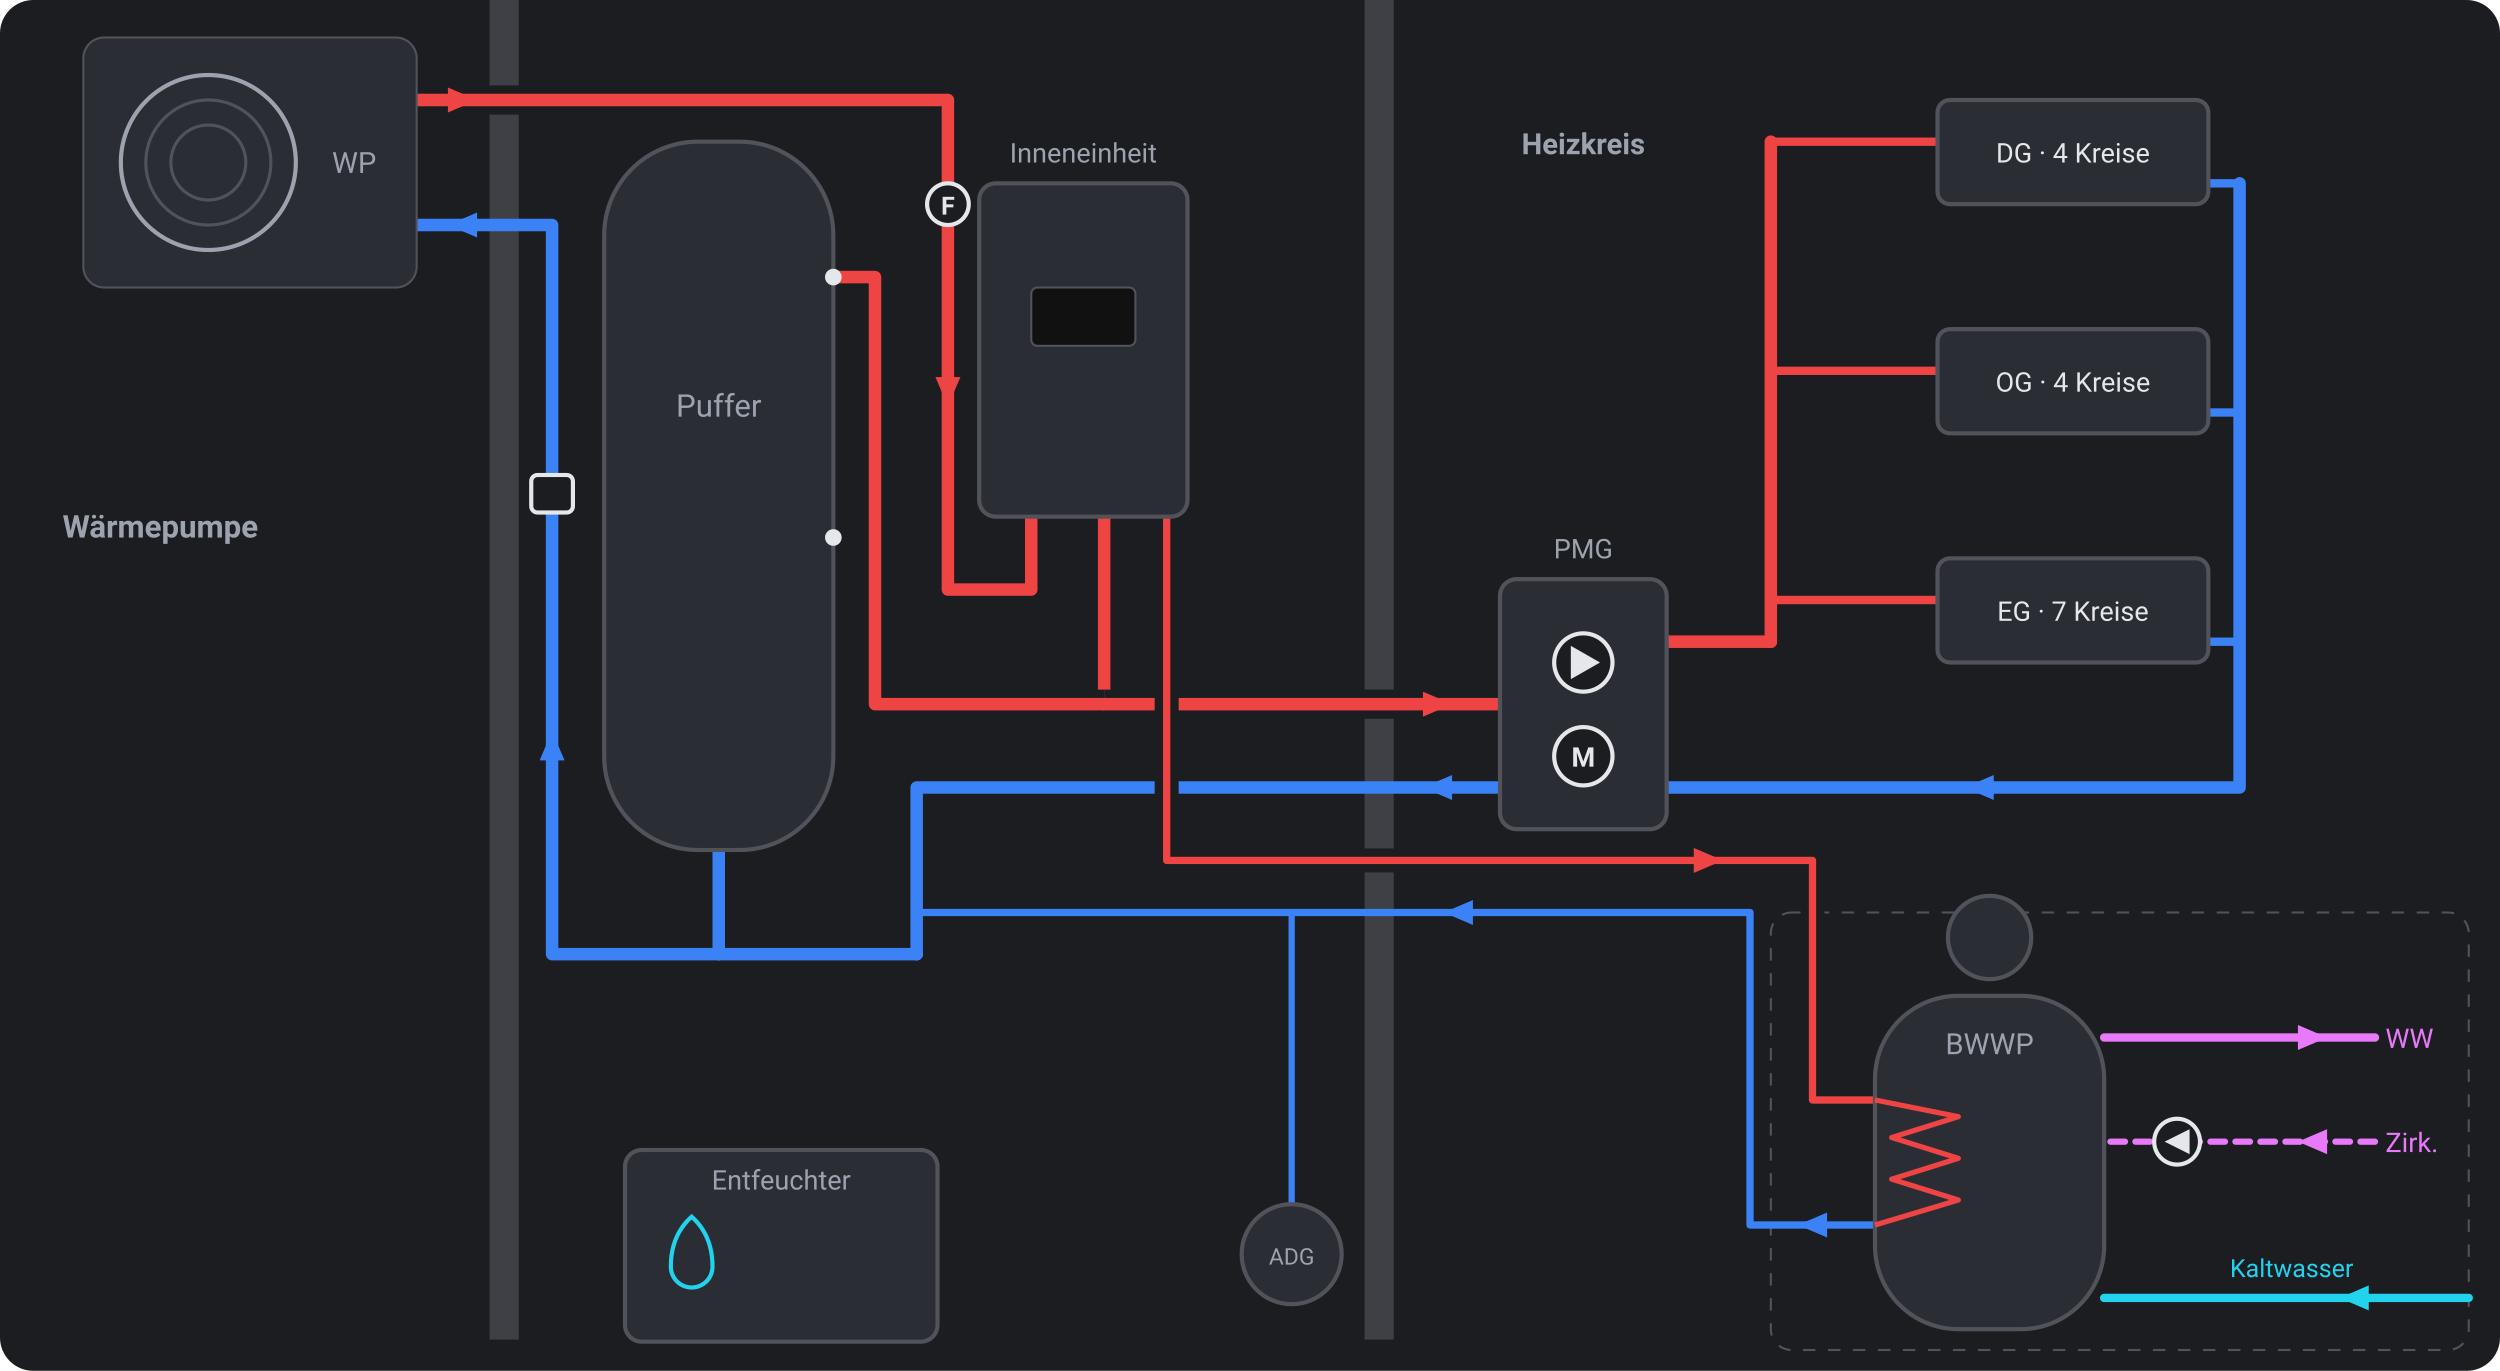
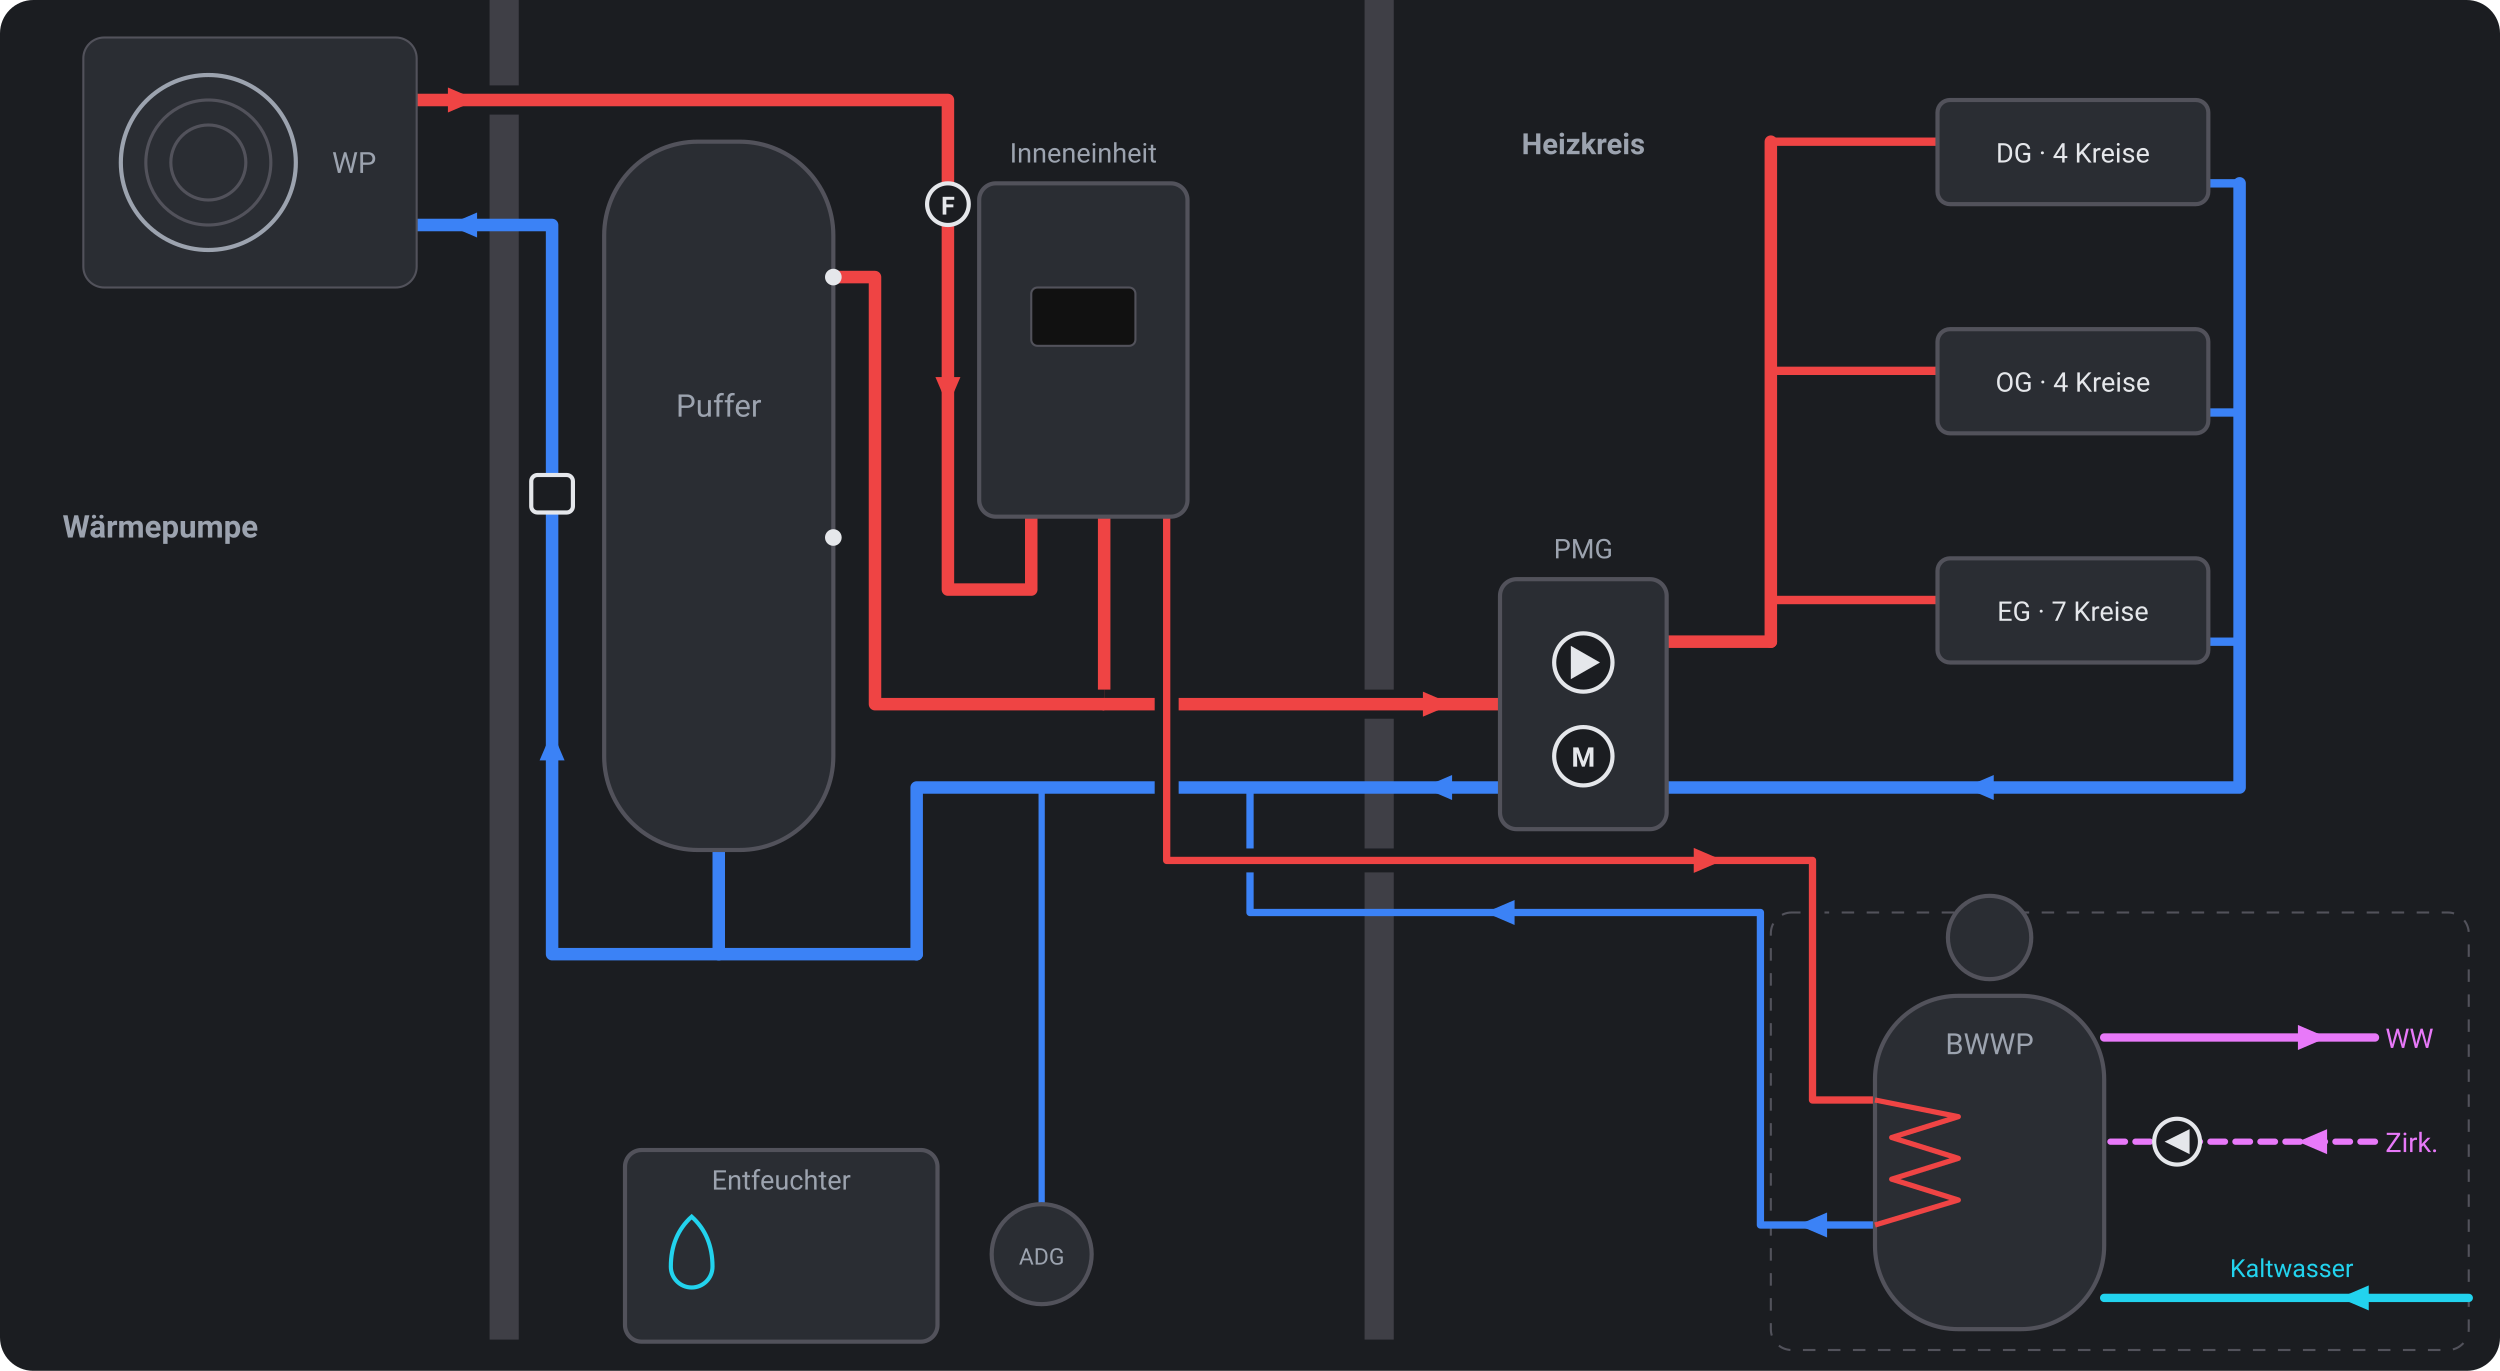
<svg xmlns="http://www.w3.org/2000/svg" viewBox="0 62 1200 658" width="1200" height="658">
  <rect y="62" width="1200" height="658" rx="16" fill="#1b1d21" />
  <rect x="235" y="62" width="14" height="643" fill="#3f3f46" />
  <rect x="655" y="62" width="14" height="643" fill="#3f3f46" />
  <rect x="850" y="500" width="335" height="210" rx="10" fill="none" stroke="#52525b" stroke-dasharray="6 6" />
  <path d="M440,520 H265 V170 H200" fill="none" stroke="#3b82f6" stroke-width="6" stroke-linejoin="round" stroke-linecap="round" />
  <path d="M345,470 V520" fill="none" stroke="#3b82f6" stroke-width="6" stroke-linejoin="round" stroke-linecap="round" />
  <path d="M720,440 H440 V520" fill="none" stroke="#3b82f6" stroke-width="6" stroke-linejoin="round" stroke-linecap="round" />
-   <path d="M900,650 H840 V500 H440" fill="none" stroke="#3b82f6" stroke-width="3.5" stroke-linejoin="round" stroke-linecap="round" />
+   <path d="M900,650 H845 V500 H600 V440" fill="none" stroke="#3b82f6" stroke-width="3.5" stroke-linejoin="round" stroke-linecap="round" />
  <path d="M1075,150 V440 H800" fill="none" stroke="#3b82f6" stroke-width="6" stroke-linejoin="round" stroke-linecap="round" />
  <path d="M1060,150 H1075" fill="none" stroke="#3b82f6" stroke-width="4" stroke-linejoin="round" stroke-linecap="round" />
  <path d="M1060,260 H1075" fill="none" stroke="#3b82f6" stroke-width="4" stroke-linejoin="round" stroke-linecap="round" />
  <path d="M1060,370 H1075" fill="none" stroke="#3b82f6" stroke-width="4" stroke-linejoin="round" stroke-linecap="round" />
-   <path d="M620,500 V640" fill="none" stroke="#3b82f6" stroke-width="3" stroke-linejoin="round" stroke-linecap="round" />
+   <path d="M500,440 V640" fill="none" stroke="#3b82f6" stroke-width="3" stroke-linejoin="round" stroke-linecap="round" />
  <path d="M200,110 H455 V345 H495 V310" fill="none" stroke="#1b1d21" stroke-width="14" stroke-linejoin="round" />
  <path d="M200,110 H455 V345 H495 V310" fill="none" stroke="#ef4444" stroke-width="6" stroke-linejoin="round" stroke-linecap="round" />
  <path d="M530,310 V400" fill="none" stroke="#1b1d21" stroke-width="14" stroke-linejoin="round" />
  <path d="M530,310 V400" fill="none" stroke="#ef4444" stroke-width="6" stroke-linejoin="round" stroke-linecap="round" />
  <path d="M530,400 H420 V195 H400" fill="none" stroke="#1b1d21" stroke-width="14" stroke-linejoin="round" />
  <path d="M530,400 H420 V195 H400" fill="none" stroke="#ef4444" stroke-width="6" stroke-linejoin="round" stroke-linecap="round" />
  <path d="M530,400 H720" fill="none" stroke="#1b1d21" stroke-width="14" stroke-linejoin="round" />
  <path d="M530,400 H720" fill="none" stroke="#ef4444" stroke-width="6" stroke-linejoin="round" stroke-linecap="round" />
  <path d="M560,310 V475 H870 V590 H900" fill="none" stroke="#1b1d21" stroke-width="11.5" stroke-linejoin="round" />
  <path d="M560,310 V475 H870 V590 H900" fill="none" stroke="#ef4444" stroke-width="3.5" stroke-linejoin="round" stroke-linecap="round" />
  <path d="M800,370 H850" fill="none" stroke="#ef4444" stroke-width="6" stroke-linejoin="round" stroke-linecap="round" />
  <path d="M850,130 V370" fill="none" stroke="#ef4444" stroke-width="6" stroke-linejoin="round" stroke-linecap="round" />
  <path d="M850,130 H930" fill="none" stroke="#ef4444" stroke-width="4" stroke-linejoin="round" stroke-linecap="round" />
  <path d="M850,240 H930" fill="none" stroke="#ef4444" stroke-width="4" stroke-linejoin="round" stroke-linecap="round" />
  <path d="M850,350 H930" fill="none" stroke="#ef4444" stroke-width="4" stroke-linejoin="round" stroke-linecap="round" />
  <polygon points="215,104 229,110 215,116" fill="#ef4444" />
  <polygon points="229,164 215,170 229,176" fill="#3b82f6" />
  <polygon points="259,427 265,413 271,427" fill="#3b82f6" />
  <polygon points="683,394 697,400 683,406" fill="#ef4444" />
  <polygon points="813,469 827,475 813,481" fill="#ef4444" />
  <polygon points="697,434 683,440 697,446" fill="#3b82f6" />
  <polygon points="957,434 943,440 957,446" fill="#3b82f6" />
  <polygon points="877,644 863,650 877,656" fill="#3b82f6" />
-   <polygon points="707,494 693,500 707,506" fill="#3b82f6" />
+   <polygon points="727,494 713,500 727,506" fill="#3b82f6" />
  <polygon points="449,243 455,257 461,243" fill="#ef4444" />
  <rect x="40" y="80" width="160" height="120" rx="10" fill="#2a2d33" stroke="#52525b" />
  <circle cx="100" cy="140" r="42" fill="none" stroke="#9ca3af" stroke-width="2" />
  <circle cx="100" cy="140" r="30" fill="none" stroke="#52525b" stroke-width="1.5" />
  <circle cx="100" cy="140" r="18" fill="none" stroke="#52525b" stroke-width="1.5" />
  <text x="170" y="145" font-size="14" fill="#9ca3af" text-anchor="middle" font-weight="normal" font-family="-apple-system,Segoe UI,Roboto,sans-serif">WP</text>
  <circle cx="455" cy="160" r="10" fill="#1b1d21" stroke="#e5e7eb" stroke-width="2" />
  <text x="455" y="165" font-size="12" fill="#e5e7eb" text-anchor="middle" font-weight="600" font-family="-apple-system,Segoe UI,Roboto,sans-serif">F</text>
  <rect x="255" y="290" width="20" height="18" rx="3" fill="#1b1d21" stroke="#e5e7eb" stroke-width="2" />
  <rect x="290" y="130" width="110" height="340" rx="45" fill="#2a2d33" stroke="#52525b" stroke-width="2" />
  <text x="345" y="262" font-size="15" fill="#9ca3af" text-anchor="middle" font-weight="normal" font-family="-apple-system,Segoe UI,Roboto,sans-serif">Puffer</text>
  <circle cx="400" cy="195" r="4" fill="#e5e7eb" />
  <circle cx="400" cy="320" r="4" fill="#e5e7eb" />
  <rect x="470" y="150" width="100" height="160" rx="8" fill="#2a2d33" stroke="#52525b" stroke-width="2" />
  <rect x="495" y="200" width="50" height="28" rx="3" fill="#111" stroke="#52525b" />
  <text x="520" y="140" font-size="13" fill="#9ca3af" text-anchor="middle" font-weight="normal" font-family="-apple-system,Segoe UI,Roboto,sans-serif">Inneneinheit</text>
-   <circle cx="620" cy="664" r="24" fill="#2a2d33" stroke="#52525b" stroke-width="2" />
-   <text x="620" y="669" font-size="11" fill="#9ca3af" text-anchor="middle" font-weight="normal" font-family="-apple-system,Segoe UI,Roboto,sans-serif">ADG</text>
+   <circle cx="500" cy="664" r="24" fill="#2a2d33" stroke="#52525b" stroke-width="2" />
+   <text x="500" y="669" font-size="11" fill="#9ca3af" text-anchor="middle" font-weight="normal" font-family="-apple-system,Segoe UI,Roboto,sans-serif">ADG</text>
  <rect x="720" y="340" width="80" height="120" rx="8" fill="#2a2d33" stroke="#52525b" stroke-width="2" />
  <circle cx="760" cy="380" r="14" fill="#1b1d21" stroke="#e5e7eb" stroke-width="2" />
  <polygon points="754,372 754,388 768,380" fill="#e5e7eb" />
  <circle cx="760" cy="425" r="14" fill="#1b1d21" stroke="#e5e7eb" stroke-width="2" />
  <text x="760" y="430" font-size="13" fill="#e5e7eb" text-anchor="middle" font-weight="600" font-family="-apple-system,Segoe UI,Roboto,sans-serif">M</text>
  <text x="760" y="330" font-size="13" fill="#9ca3af" text-anchor="middle" font-weight="normal" font-family="-apple-system,Segoe UI,Roboto,sans-serif">PMG</text>
  <rect x="930" y="110" width="130" height="50" rx="6" fill="#2a2d33" stroke="#52525b" stroke-width="2" />
  <text x="995" y="140" font-size="13" fill="#e5e7eb" text-anchor="middle" font-weight="normal" font-family="-apple-system,Segoe UI,Roboto,sans-serif">DG · 4 Kreise</text>
  <rect x="930" y="220" width="130" height="50" rx="6" fill="#2a2d33" stroke="#52525b" stroke-width="2" />
  <text x="995" y="250" font-size="13" fill="#e5e7eb" text-anchor="middle" font-weight="normal" font-family="-apple-system,Segoe UI,Roboto,sans-serif">OG · 4 Kreise</text>
  <rect x="930" y="330" width="130" height="50" rx="6" fill="#2a2d33" stroke="#52525b" stroke-width="2" />
  <text x="995" y="360" font-size="13" fill="#e5e7eb" text-anchor="middle" font-weight="normal" font-family="-apple-system,Segoe UI,Roboto,sans-serif">EG · 7 Kreise</text>
  <rect x="900" y="540" width="110" height="160" rx="40" fill="#2a2d33" stroke="#52525b" stroke-width="2" />
  <text x="955" y="568" font-size="14" fill="#9ca3af" text-anchor="middle" font-weight="normal" font-family="-apple-system,Segoe UI,Roboto,sans-serif">BWWP</text>
  <circle cx="955" cy="512" r="20" fill="#2a2d33" stroke="#52525b" stroke-width="2" />
  <polyline points="900,590 940,598 908,608 940,618 908,628 940,638 900,650" fill="none" stroke="#ef4444" stroke-width="2.5" stroke-linejoin="round" />
  <path d="M1010,560 H1140" fill="none" stroke="#e879f9" stroke-width="4" stroke-linejoin="round" stroke-linecap="round" />
  <path d="M1140,610 H1010" fill="none" stroke="#e879f9" stroke-width="3" stroke-linejoin="round" stroke-linecap="round" stroke-dasharray="7 5" />
  <path d="M1185,685 H1010" fill="none" stroke="#22d3ee" stroke-width="4" stroke-linejoin="round" stroke-linecap="round" />
  <polygon points="1103,554 1117,560 1103,566" fill="#e879f9" />
  <polygon points="1117,604 1103,610 1117,616" fill="#e879f9" />
  <polygon points="1137,679 1123,685 1137,691" fill="#22d3ee" />
  <text x="1145" y="565" font-size="13" fill="#e879f9" text-anchor="start" font-weight="normal" font-family="-apple-system,Segoe UI,Roboto,sans-serif">WW</text>
  <text x="1145" y="615" font-size="13" fill="#e879f9" text-anchor="start" font-weight="normal" font-family="-apple-system,Segoe UI,Roboto,sans-serif">Zirk.</text>
  <circle cx="1045" cy="610" r="11" fill="#1b1d21" stroke="#e5e7eb" stroke-width="2" />
  <polygon points="1051,604 1051,616 1039,610" fill="#e5e7eb" />
  <text x="1100" y="675" font-size="12" fill="#22d3ee" text-anchor="middle" font-weight="normal" font-family="-apple-system,Segoe UI,Roboto,sans-serif">Kaltwasser</text>
  <rect x="300" y="614" width="150" height="92" rx="8" fill="#2a2d33" stroke="#52525b" stroke-width="2" />
  <text x="375" y="633" font-size="13" fill="#9ca3af" text-anchor="middle" font-weight="normal" font-family="-apple-system,Segoe UI,Roboto,sans-serif">Entfeuchter</text>
  <path d="M322,670 q0,-15 10,-24 q10,9 10,24 a10,10 0 0 1 -20,0 z" fill="none" stroke="#22d3ee" stroke-width="2" />
  <text x="30" y="320" font-size="15" fill="#9ca3af" text-anchor="start" font-weight="600" font-family="-apple-system,Segoe UI,Roboto,sans-serif">Wärmepumpe</text>
  <text x="760" y="136" font-size="14" fill="#9ca3af" text-anchor="middle" font-weight="600" font-family="-apple-system,Segoe UI,Roboto,sans-serif">Heizkreis</text>
</svg>
